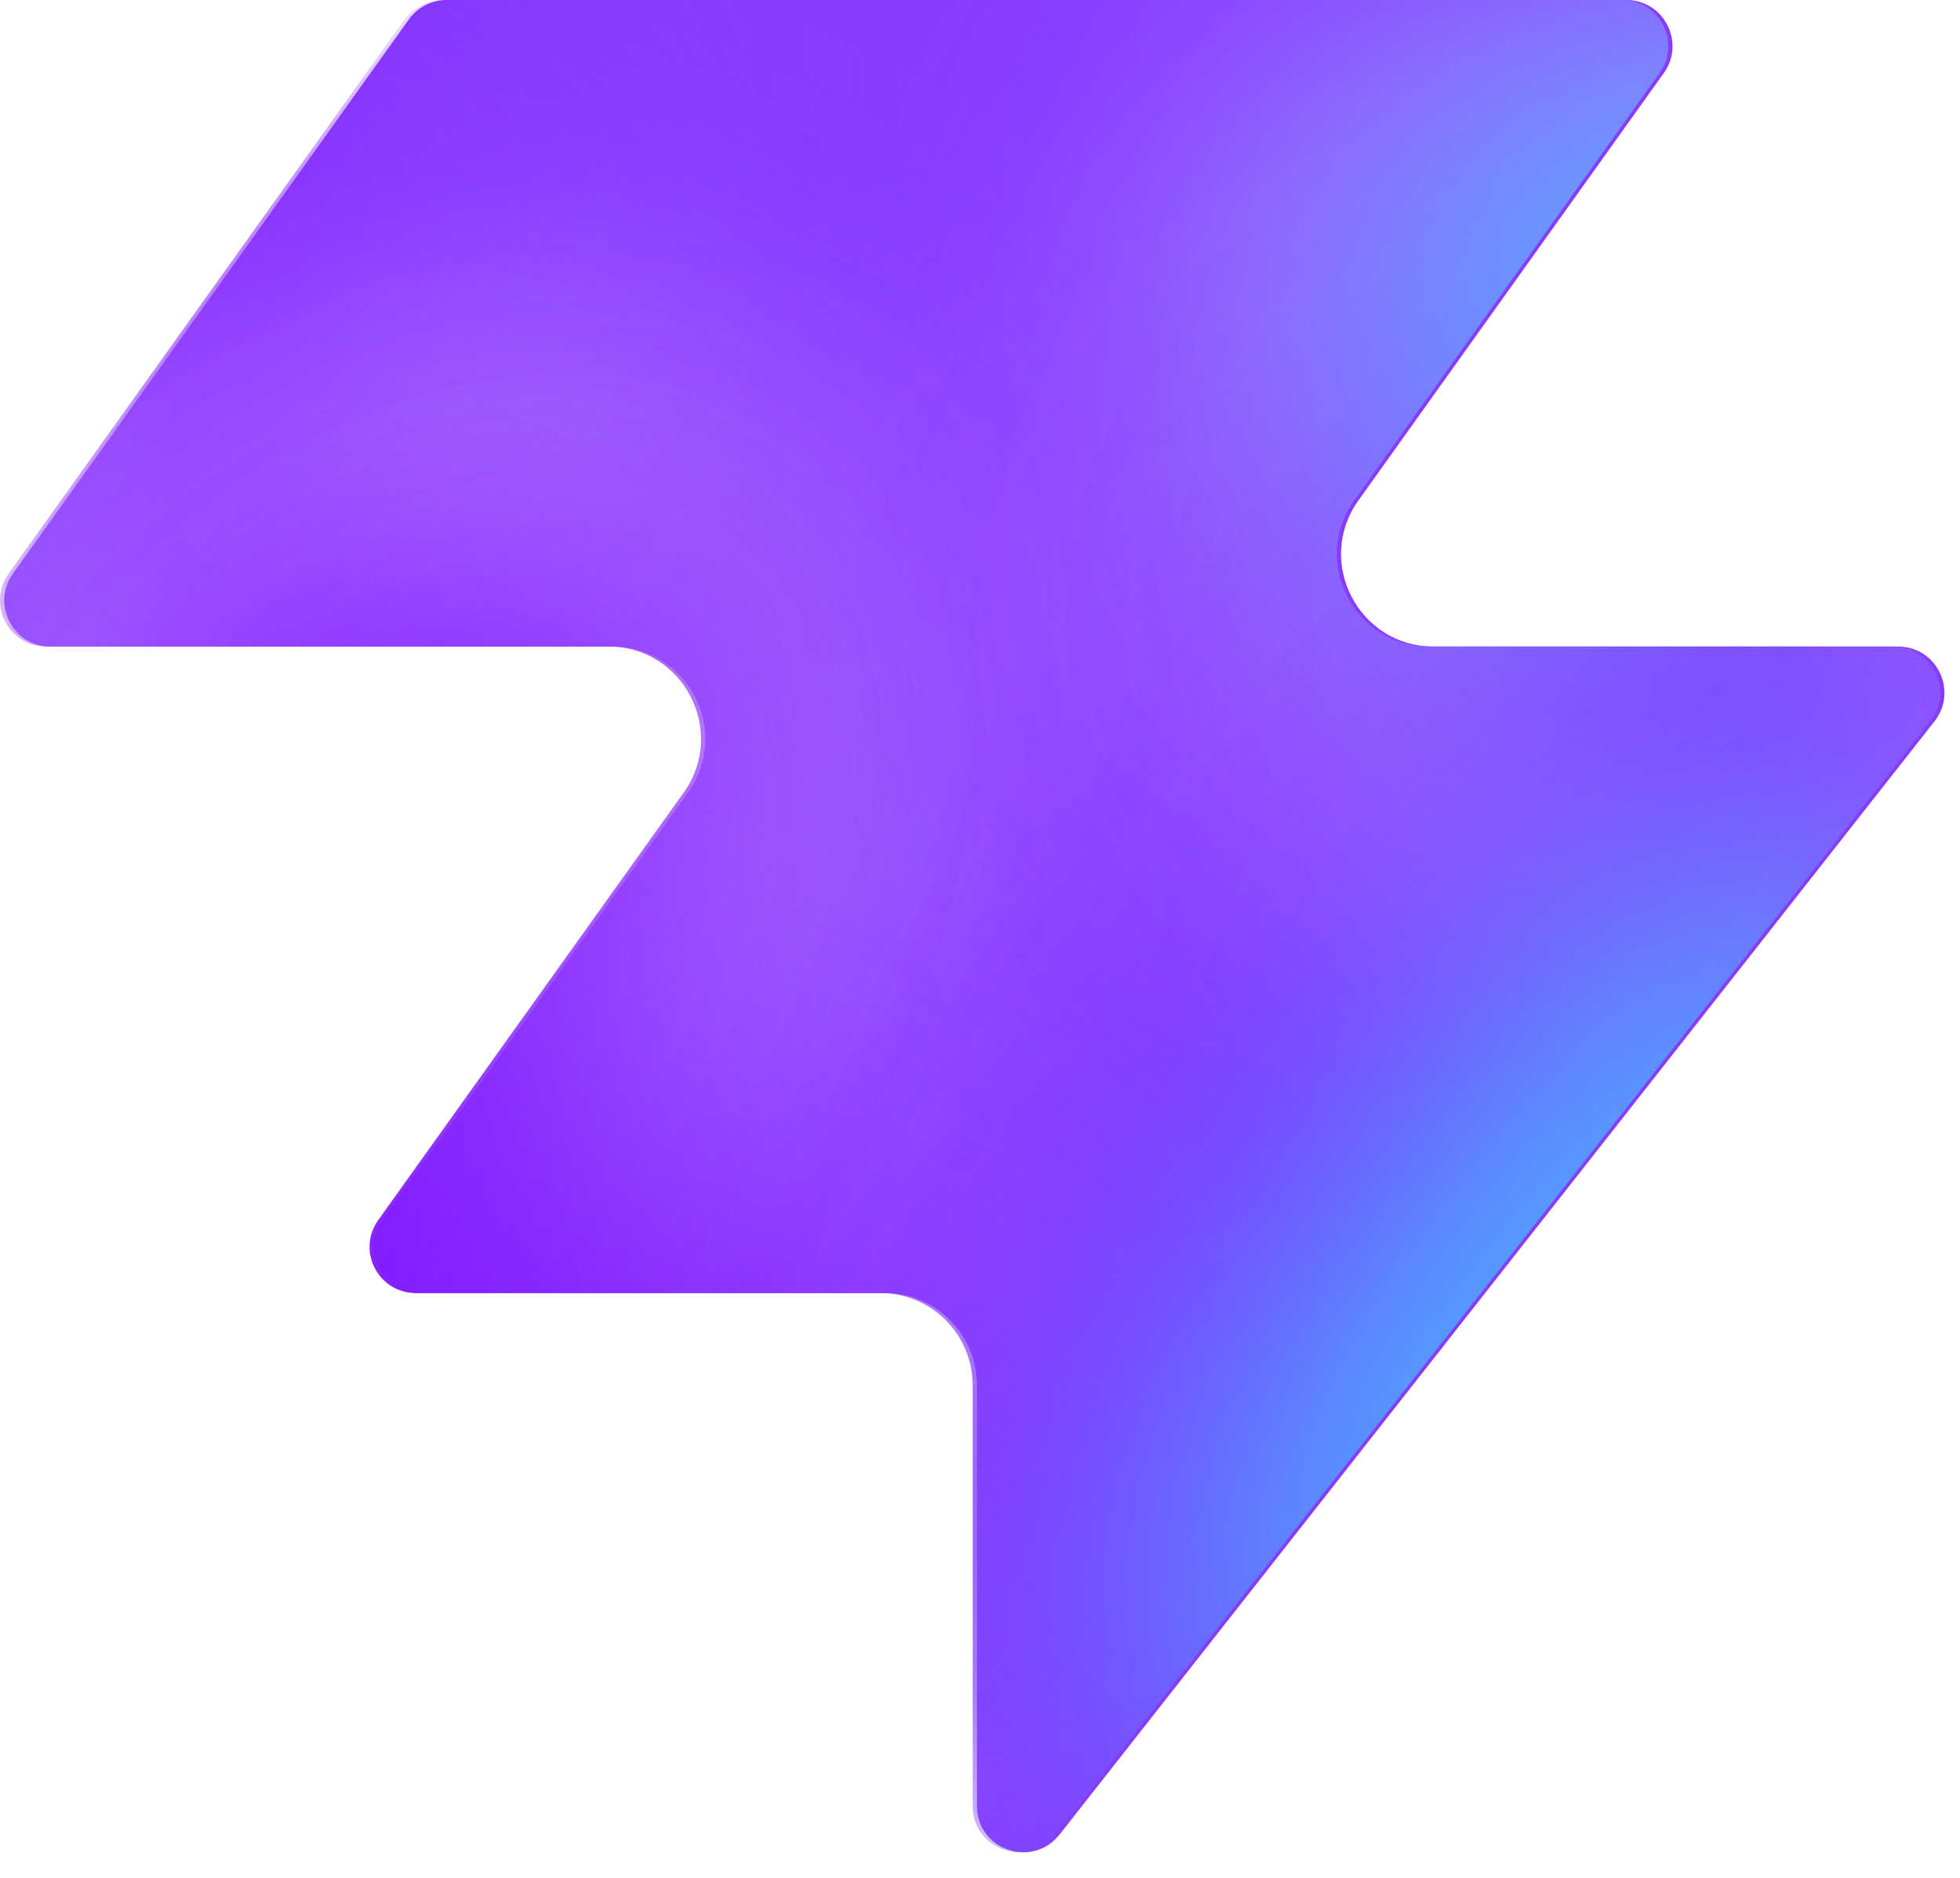
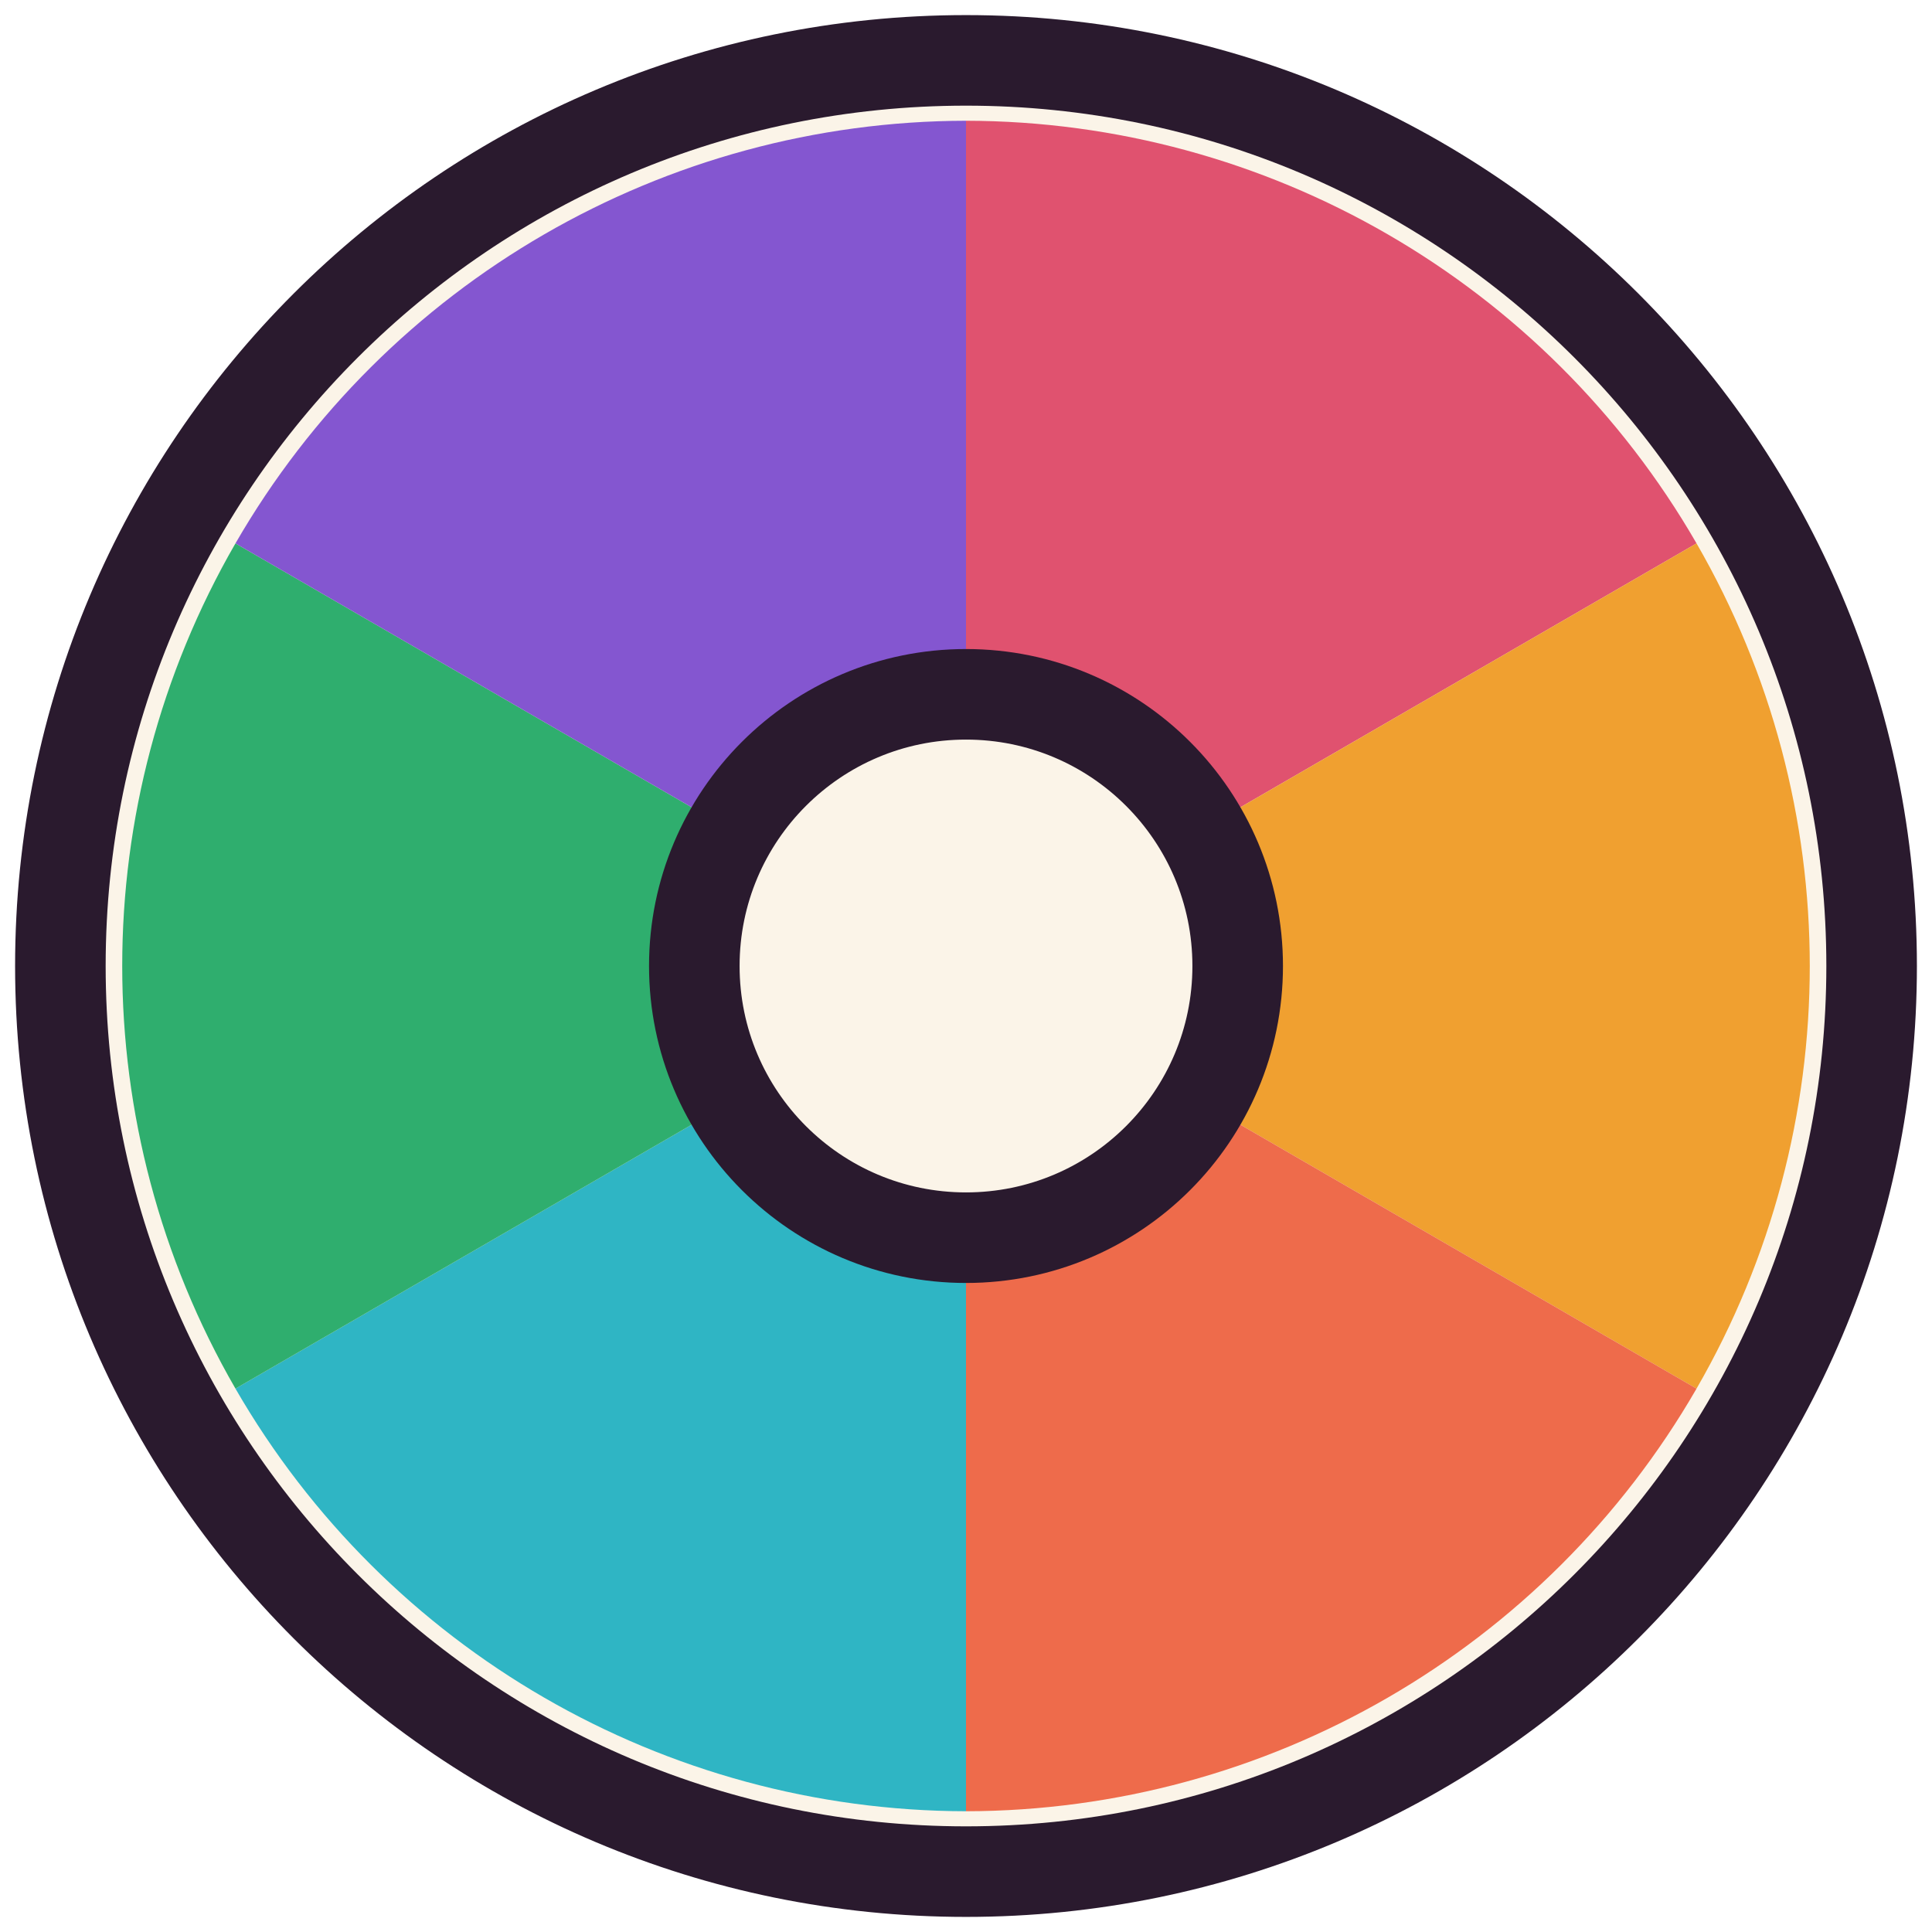
- <svg xmlns="http://www.w3.org/2000/svg" width="48" height="46" fill="none" viewBox="0 0 48 46">
-   <path fill="#863bff" d="M25.946 44.938c-.664.845-2.021.375-2.021-.698V33.937a2.26 2.26 0 0 0-2.262-2.262H10.287c-.92 0-1.456-1.04-.92-1.788l7.48-10.471c1.07-1.497 0-3.578-1.842-3.578H1.237c-.92 0-1.456-1.04-.92-1.788L10.013.474c.214-.297.556-.474.92-.474h28.894c.92 0 1.456 1.04.92 1.788l-7.48 10.471c-1.07 1.498 0 3.579 1.842 3.579h11.377c.943 0 1.473 1.088.89 1.83L25.947 44.94z" style="fill:#863bff;fill:color(display-p3 .525 .23 1);fill-opacity:1" />
-   <mask id="a" width="48" height="46" x="0" y="0" maskUnits="userSpaceOnUse" style="mask-type:alpha">
-     <path fill="#000" d="M25.842 44.938c-.664.844-2.021.375-2.021-.698V33.937a2.26 2.26 0 0 0-2.262-2.262H10.183c-.92 0-1.456-1.04-.92-1.788l7.48-10.471c1.07-1.498 0-3.579-1.842-3.579H1.133c-.92 0-1.456-1.04-.92-1.787L9.91.473c.214-.297.556-.474.92-.474h28.894c.92 0 1.456 1.04.92 1.788l-7.48 10.471c-1.07 1.498 0 3.578 1.842 3.578h11.377c.943 0 1.473 1.088.89 1.832L25.843 44.94z" style="fill:#000;fill-opacity:1" />
-   </mask>
-   <g mask="url(#a)">
-     <g filter="url(#b)">
-       <ellipse cx="5.508" cy="14.704" fill="#ede6ff" rx="5.508" ry="14.704" style="fill:#ede6ff;fill:color(display-p3 .927 .903 1);fill-opacity:1" transform="matrix(.00324 1 1 -.00324 -4.47 31.516)" />
-     </g>
-     <g filter="url(#c)">
-       <ellipse cx="10.399" cy="29.851" fill="#ede6ff" rx="10.399" ry="29.851" style="fill:#ede6ff;fill:color(display-p3 .927 .903 1);fill-opacity:1" transform="matrix(.00324 1 1 -.00324 -39.328 7.883)" />
-     </g>
-     <g filter="url(#d)">
-       <ellipse cx="5.508" cy="30.487" fill="#7e14ff" rx="5.508" ry="30.487" style="fill:#7e14ff;fill:color(display-p3 .492 .077 1);fill-opacity:1" transform="rotate(89.814 -25.913 -14.639)scale(1 -1)" />
-     </g>
-     <g filter="url(#e)">
-       <ellipse cx="5.508" cy="30.599" fill="#7e14ff" rx="5.508" ry="30.599" style="fill:#7e14ff;fill:color(display-p3 .492 .077 1);fill-opacity:1" transform="rotate(89.814 -32.644 -3.334)scale(1 -1)" />
-     </g>
-     <g filter="url(#f)">
-       <ellipse cx="5.508" cy="30.599" fill="#7e14ff" rx="5.508" ry="30.599" style="fill:#7e14ff;fill:color(display-p3 .492 .077 1);fill-opacity:1" transform="matrix(.00324 1 1 -.00324 -34.34 30.47)" />
-     </g>
-     <g filter="url(#g)">
-       <ellipse cx="14.072" cy="22.078" fill="#ede6ff" rx="14.072" ry="22.078" style="fill:#ede6ff;fill:color(display-p3 .927 .903 1);fill-opacity:1" transform="rotate(93.35 24.506 48.493)scale(-1 1)" />
-     </g>
-     <g filter="url(#h)">
-       <ellipse cx="3.47" cy="21.501" fill="#7e14ff" rx="3.47" ry="21.501" style="fill:#7e14ff;fill:color(display-p3 .492 .077 1);fill-opacity:1" transform="rotate(89.009 28.708 47.59)scale(-1 1)" />
-     </g>
-     <g filter="url(#i)">
-       <ellipse cx="3.47" cy="21.501" fill="#7e14ff" rx="3.47" ry="21.501" style="fill:#7e14ff;fill:color(display-p3 .492 .077 1);fill-opacity:1" transform="rotate(89.009 28.708 47.59)scale(-1 1)" />
-     </g>
-     <g filter="url(#j)">
-       <ellipse cx=".387" cy="8.972" fill="#7e14ff" rx="4.407" ry="29.108" style="fill:#7e14ff;fill:color(display-p3 .492 .077 1);fill-opacity:1" transform="rotate(39.51 .387 8.972)" />
-     </g>
-     <g filter="url(#k)">
-       <ellipse cx="47.523" cy="-6.092" fill="#7e14ff" rx="4.407" ry="29.108" style="fill:#7e14ff;fill:color(display-p3 .492 .077 1);fill-opacity:1" transform="rotate(37.892 47.523 -6.092)" />
-     </g>
-     <g filter="url(#l)">
-       <ellipse cx="41.412" cy="6.333" fill="#47bfff" rx="5.971" ry="9.665" style="fill:#47bfff;fill:color(display-p3 .28 .748 1);fill-opacity:1" transform="rotate(37.892 41.412 6.333)" />
-     </g>
-     <g filter="url(#m)">
-       <ellipse cx="-1.879" cy="38.332" fill="#7e14ff" rx="4.407" ry="29.108" style="fill:#7e14ff;fill:color(display-p3 .492 .077 1);fill-opacity:1" transform="rotate(37.892 -1.88 38.332)" />
-     </g>
-     <g filter="url(#n)">
-       <ellipse cx="-1.879" cy="38.332" fill="#7e14ff" rx="4.407" ry="29.108" style="fill:#7e14ff;fill:color(display-p3 .492 .077 1);fill-opacity:1" transform="rotate(37.892 -1.88 38.332)" />
-     </g>
-     <g filter="url(#o)">
-       <ellipse cx="35.651" cy="29.907" fill="#7e14ff" rx="4.407" ry="29.108" style="fill:#7e14ff;fill:color(display-p3 .492 .077 1);fill-opacity:1" transform="rotate(37.892 35.651 29.907)" />
-     </g>
-     <g filter="url(#p)">
-       <ellipse cx="38.418" cy="32.4" fill="#47bfff" rx="5.971" ry="15.297" style="fill:#47bfff;fill:color(display-p3 .28 .748 1);fill-opacity:1" transform="rotate(37.892 38.418 32.4)" />
-     </g>
-   </g>
-   <defs>
-     <filter id="b" width="60.045" height="41.654" x="-19.77" y="16.149" color-interpolation-filters="sRGB" filterUnits="userSpaceOnUse">
-       <feFlood flood-opacity="0" result="BackgroundImageFix" />
-       <feBlend in="SourceGraphic" in2="BackgroundImageFix" result="shape" />
-       <feGaussianBlur result="effect1_foregroundBlur_2002_17158" stdDeviation="7.659" />
-     </filter>
-     <filter id="c" width="90.34" height="51.437" x="-54.613" y="-7.533" color-interpolation-filters="sRGB" filterUnits="userSpaceOnUse">
-       <feFlood flood-opacity="0" result="BackgroundImageFix" />
-       <feBlend in="SourceGraphic" in2="BackgroundImageFix" result="shape" />
-       <feGaussianBlur result="effect1_foregroundBlur_2002_17158" stdDeviation="7.659" />
-     </filter>
-     <filter id="d" width="79.355" height="29.4" x="-49.64" y="2.03" color-interpolation-filters="sRGB" filterUnits="userSpaceOnUse">
-       <feFlood flood-opacity="0" result="BackgroundImageFix" />
-       <feBlend in="SourceGraphic" in2="BackgroundImageFix" result="shape" />
-       <feGaussianBlur result="effect1_foregroundBlur_2002_17158" stdDeviation="4.596" />
-     </filter>
-     <filter id="e" width="79.579" height="29.4" x="-45.045" y="20.029" color-interpolation-filters="sRGB" filterUnits="userSpaceOnUse">
-       <feFlood flood-opacity="0" result="BackgroundImageFix" />
-       <feBlend in="SourceGraphic" in2="BackgroundImageFix" result="shape" />
-       <feGaussianBlur result="effect1_foregroundBlur_2002_17158" stdDeviation="4.596" />
-     </filter>
-     <filter id="f" width="79.579" height="29.4" x="-43.513" y="21.178" color-interpolation-filters="sRGB" filterUnits="userSpaceOnUse">
-       <feFlood flood-opacity="0" result="BackgroundImageFix" />
-       <feBlend in="SourceGraphic" in2="BackgroundImageFix" result="shape" />
-       <feGaussianBlur result="effect1_foregroundBlur_2002_17158" stdDeviation="4.596" />
-     </filter>
-     <filter id="g" width="74.749" height="58.852" x="15.756" y="-17.901" color-interpolation-filters="sRGB" filterUnits="userSpaceOnUse">
-       <feFlood flood-opacity="0" result="BackgroundImageFix" />
-       <feBlend in="SourceGraphic" in2="BackgroundImageFix" result="shape" />
-       <feGaussianBlur result="effect1_foregroundBlur_2002_17158" stdDeviation="7.659" />
-     </filter>
-     <filter id="h" width="61.377" height="25.362" x="23.548" y="2.284" color-interpolation-filters="sRGB" filterUnits="userSpaceOnUse">
-       <feFlood flood-opacity="0" result="BackgroundImageFix" />
-       <feBlend in="SourceGraphic" in2="BackgroundImageFix" result="shape" />
-       <feGaussianBlur result="effect1_foregroundBlur_2002_17158" stdDeviation="4.596" />
-     </filter>
-     <filter id="i" width="61.377" height="25.362" x="23.548" y="2.284" color-interpolation-filters="sRGB" filterUnits="userSpaceOnUse">
-       <feFlood flood-opacity="0" result="BackgroundImageFix" />
-       <feBlend in="SourceGraphic" in2="BackgroundImageFix" result="shape" />
-       <feGaussianBlur result="effect1_foregroundBlur_2002_17158" stdDeviation="4.596" />
-     </filter>
-     <filter id="j" width="56.045" height="63.649" x="-27.636" y="-22.853" color-interpolation-filters="sRGB" filterUnits="userSpaceOnUse">
-       <feFlood flood-opacity="0" result="BackgroundImageFix" />
-       <feBlend in="SourceGraphic" in2="BackgroundImageFix" result="shape" />
-       <feGaussianBlur result="effect1_foregroundBlur_2002_17158" stdDeviation="4.596" />
-     </filter>
-     <filter id="k" width="54.814" height="64.646" x="20.116" y="-38.415" color-interpolation-filters="sRGB" filterUnits="userSpaceOnUse">
-       <feFlood flood-opacity="0" result="BackgroundImageFix" />
-       <feBlend in="SourceGraphic" in2="BackgroundImageFix" result="shape" />
-       <feGaussianBlur result="effect1_foregroundBlur_2002_17158" stdDeviation="4.596" />
-     </filter>
-     <filter id="l" width="33.541" height="35.313" x="24.641" y="-11.323" color-interpolation-filters="sRGB" filterUnits="userSpaceOnUse">
-       <feFlood flood-opacity="0" result="BackgroundImageFix" />
-       <feBlend in="SourceGraphic" in2="BackgroundImageFix" result="shape" />
-       <feGaussianBlur result="effect1_foregroundBlur_2002_17158" stdDeviation="4.596" />
-     </filter>
-     <filter id="m" width="54.814" height="64.646" x="-29.286" y="6.009" color-interpolation-filters="sRGB" filterUnits="userSpaceOnUse">
-       <feFlood flood-opacity="0" result="BackgroundImageFix" />
-       <feBlend in="SourceGraphic" in2="BackgroundImageFix" result="shape" />
-       <feGaussianBlur result="effect1_foregroundBlur_2002_17158" stdDeviation="4.596" />
-     </filter>
-     <filter id="n" width="54.814" height="64.646" x="-29.286" y="6.009" color-interpolation-filters="sRGB" filterUnits="userSpaceOnUse">
-       <feFlood flood-opacity="0" result="BackgroundImageFix" />
-       <feBlend in="SourceGraphic" in2="BackgroundImageFix" result="shape" />
-       <feGaussianBlur result="effect1_foregroundBlur_2002_17158" stdDeviation="4.596" />
-     </filter>
-     <filter id="o" width="54.814" height="64.646" x="8.244" y="-2.416" color-interpolation-filters="sRGB" filterUnits="userSpaceOnUse">
-       <feFlood flood-opacity="0" result="BackgroundImageFix" />
-       <feBlend in="SourceGraphic" in2="BackgroundImageFix" result="shape" />
-       <feGaussianBlur result="effect1_foregroundBlur_2002_17158" stdDeviation="4.596" />
-     </filter>
-     <filter id="p" width="39.409" height="43.623" x="18.713" y="10.588" color-interpolation-filters="sRGB" filterUnits="userSpaceOnUse">
-       <feFlood flood-opacity="0" result="BackgroundImageFix" />
-       <feBlend in="SourceGraphic" in2="BackgroundImageFix" result="shape" />
-       <feGaussianBlur result="effect1_foregroundBlur_2002_17158" stdDeviation="4.596" />
-     </filter>
-   </defs>
+ <svg xmlns="http://www.w3.org/2000/svg" viewBox="0 0 64 64">
+   <circle cx="32" cy="32" r="30" fill="#fbf4e8" stroke="#2a1a2e" stroke-width="3" />
+   <path d="M32 32 L32 4 A28 28 0 0 1 56.2 18Z" fill="#E0526F" />
+   <path d="M32 32 L56.2 18 A28 28 0 0 1 56.2 46Z" fill="#F0A030" />
+   <path d="M32 32 L56.2 46 A28 28 0 0 1 32 60Z" fill="#EE6B4B" />
+   <path d="M32 32 L32 60 A28 28 0 0 1 7.8 46Z" fill="#2FB5C4" />
+   <path d="M32 32 L7.8 46 A28 28 0 0 1 7.8 18Z" fill="#2FAE6E" />
+   <path d="M32 32 L7.8 18 A28 28 0 0 1 32 4Z" fill="#8456D0" />
+   <circle cx="32" cy="32" r="9" fill="#fbf4e8" stroke="#2a1a2e" stroke-width="3" />
</svg>
